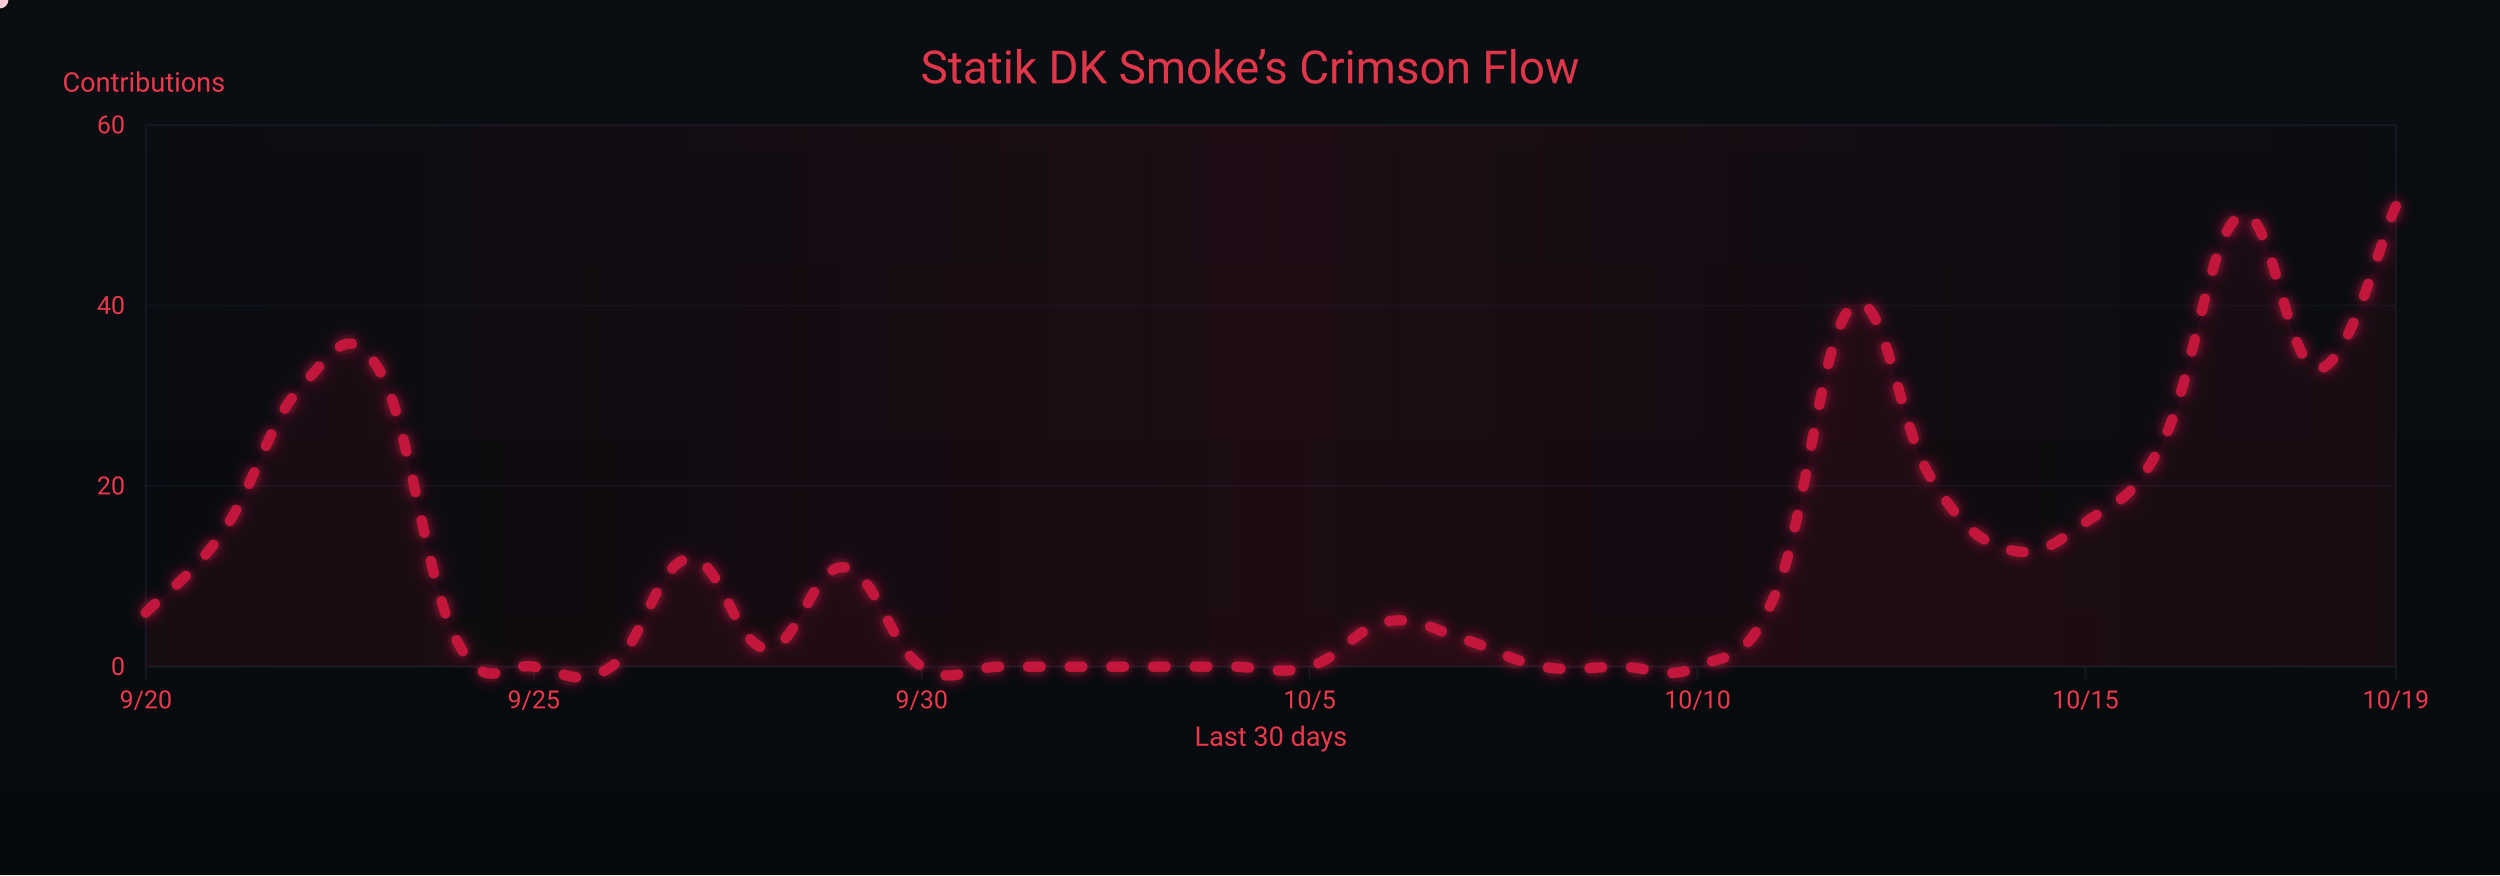
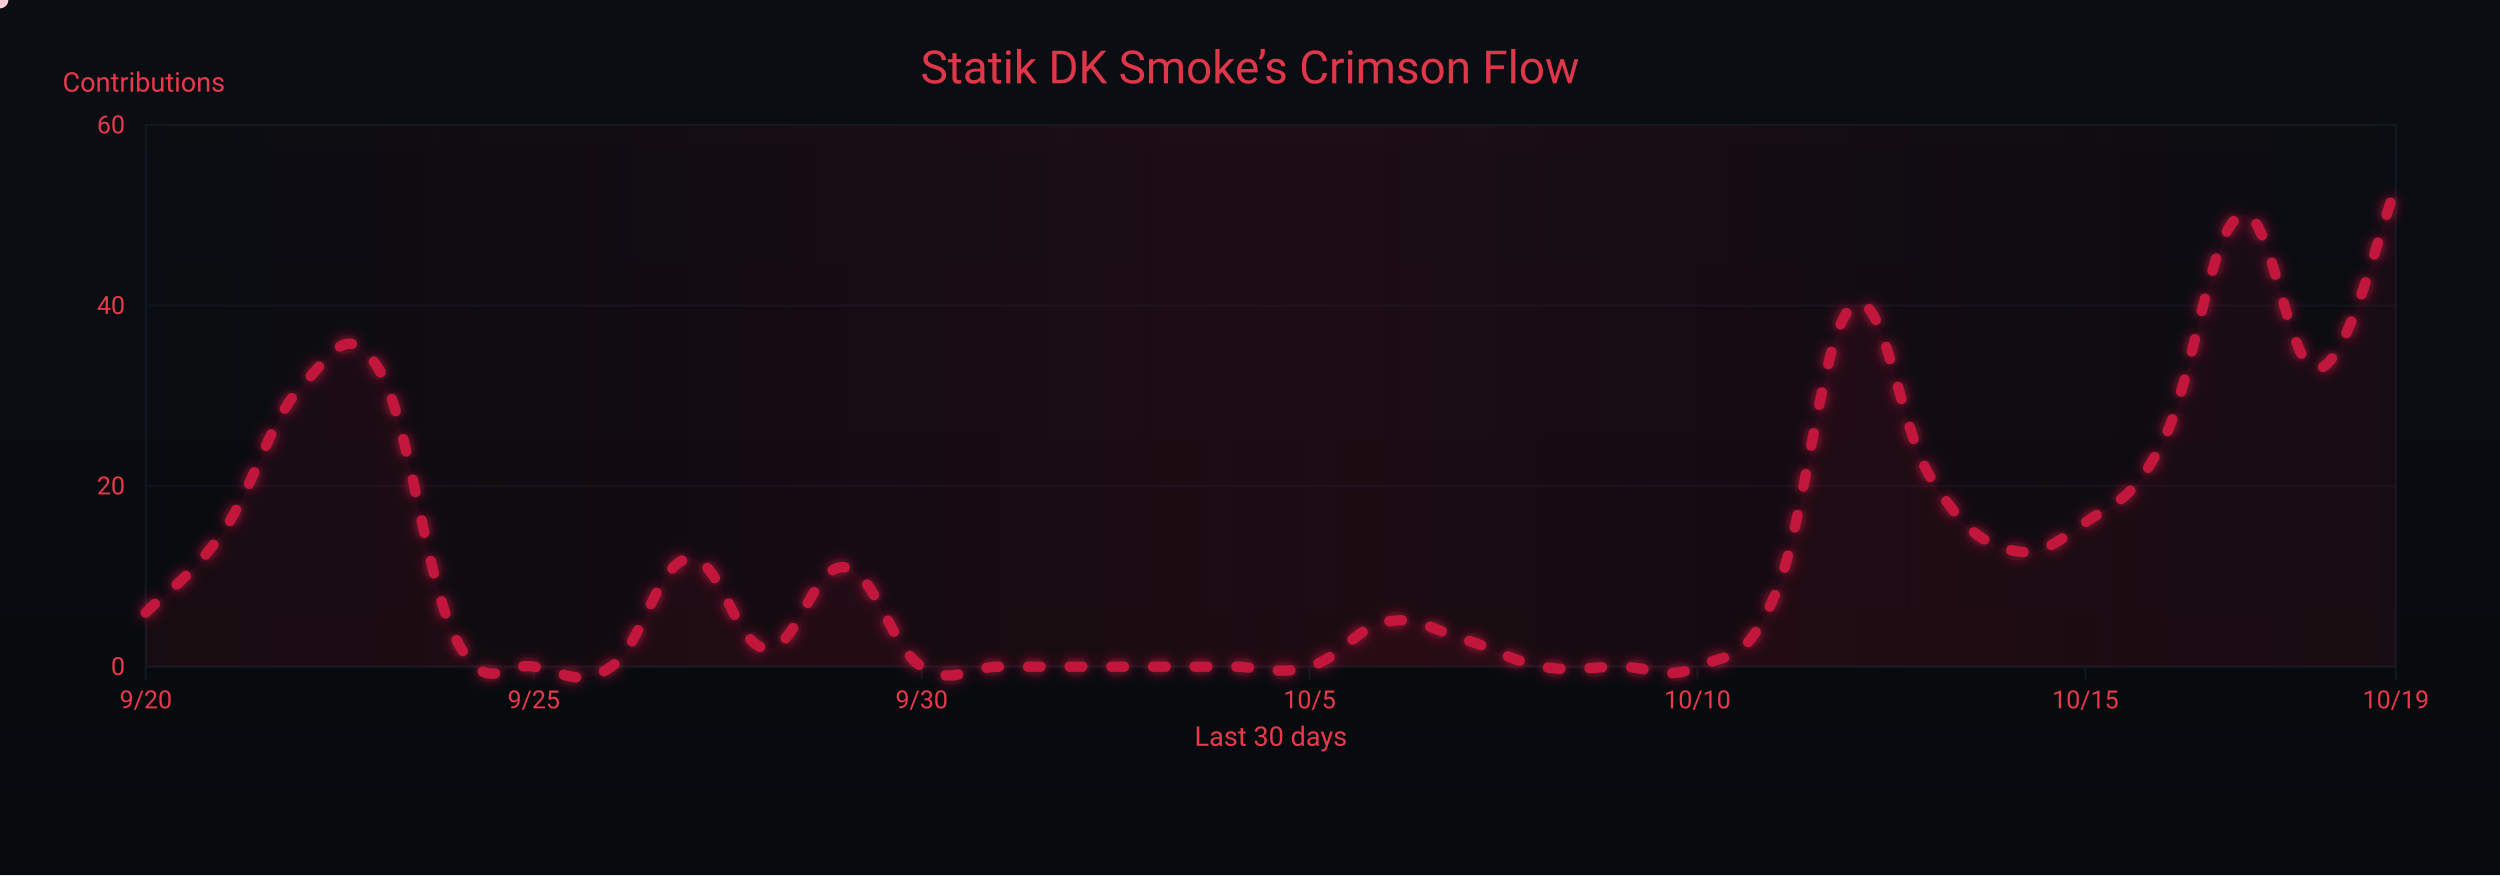
<svg xmlns="http://www.w3.org/2000/svg" width="1200" height="420" viewBox="0 0 1200 420" role="img" aria-label="Crimson Flow Graph">
  <defs>
    <linearGradient id="bgGrad" x1="0" y1="0" x2="0" y2="1">
      <stop offset="0%" stop-color="#0a0d12" />
      <stop offset="100%" stop-color="#070a0d" />
    </linearGradient>
    <filter id="glow">
      <feGaussianBlur stdDeviation="3" result="b1" />
      <feMerge>
        <feMergeNode in="b1" />
        <feMergeNode in="SourceGraphic" />
      </feMerge>
    </filter>
    <linearGradient id="sheen" x1="0" y1="0" x2="1" y2="0">
      <stop offset="0%" stop-color="#9b0e2a" stop-opacity="0" />
      <stop offset="50%" stop-color="#9b0e2a" stop-opacity=".14" />
      <stop offset="100%" stop-color="#9b0e2a" stop-opacity="0" />
      <animateTransform attributeName="gradientTransform" type="translate" from="-1 0" to="1 0" dur="9s" repeatCount="indefinite" />
    </linearGradient>
  </defs>
  <rect width="1200" height="420" fill="url(#bgGrad)" />
  <rect x="70" y="60" width="1080" height="260" fill="none" stroke="#121821" stroke-width="1" />
  <g font-family="ui-sans-serif,system-ui,-apple-system,Segoe UI,Roboto,Ubuntu,Arial" font-size="12">
    <path d="M70,320.0 H1150" stroke="#121821" stroke-width="1" opacity="0.6" />
    <text x="60" y="324.0" text-anchor="end" fill="#ea384c">0</text>
    <path d="M70,233.3 H1150" stroke="#121821" stroke-width="1" opacity="0.6" />
    <text x="60" y="237.3" text-anchor="end" fill="#ea384c">20</text>
    <path d="M70,146.7 H1150" stroke="#121821" stroke-width="1" opacity="0.6" />
    <text x="60" y="150.7" text-anchor="end" fill="#ea384c">40</text>
    <path d="M70,60.0 H1150" stroke="#121821" stroke-width="1" opacity="0.6" />
    <text x="60" y="64.0" text-anchor="end" fill="#ea384c">60</text>
    <text x="30" y="44" fill="#ea384c" font-size="13">Contributions</text>
  </g>
  <g font-family="ui-sans-serif,system-ui,-apple-system,Segoe UI,Roboto,Ubuntu,Arial" font-size="12">
    <path d="M70.0,320 V326" stroke="#121821" stroke-width="1" />
    <text x="70.0" y="340" text-anchor="middle" fill="#ea384c">9/20</text>
    <path d="M256.2,320 V326" stroke="#121821" stroke-width="1" />
    <text x="256.2" y="340" text-anchor="middle" fill="#ea384c">9/25</text>
    <path d="M442.4,320 V326" stroke="#121821" stroke-width="1" />
    <text x="442.4" y="340" text-anchor="middle" fill="#ea384c">9/30</text>
    <path d="M628.6,320 V326" stroke="#121821" stroke-width="1" />
    <text x="628.6" y="340" text-anchor="middle" fill="#ea384c">10/5</text>
    <path d="M814.8,320 V326" stroke="#121821" stroke-width="1" />
    <text x="814.8" y="340" text-anchor="middle" fill="#ea384c">10/10</text>
    <path d="M1001.0,320 V326" stroke="#121821" stroke-width="1" />
    <text x="1001.0" y="340" text-anchor="middle" fill="#ea384c">10/15</text>
    <path d="M1150.0,320 V326" stroke="#121821" stroke-width="1" />
    <text x="1150.0" y="340" text-anchor="middle" fill="#ea384c">10/19</text>
    <text x="610" y="358" text-anchor="middle" fill="#ea384c" font-size="13">Last 30 days</text>
  </g>
  <rect x="70" y="60" width="1080" height="260" fill="url(#sheen)" />
  <text x="600" y="40" text-anchor="middle" font-family="ui-sans-serif,system-ui,-apple-system,Segoe UI,Roboto,Ubuntu,Arial" font-size="22" fill="#ea384c" opacity=".95">Statik DK Smoke’s Crimson Flow</text>
-   <path d="M70.0,294.0 C77.4,286.2 92.3,276.7 107.2,255.0 C122.1,233.3 129.6,201.3 144.5,185.7 C159.4,170.1 166.8,152.7 181.7,177.0 C196.6,201.3 204.1,278.4 219.0,307.0 C233.9,335.6 241.3,317.4 256.2,320.0 C271.1,322.6 278.6,330.4 293.4,320.0 C308.3,309.6 315.8,269.7 330.7,268.0 C345.6,266.3 353.0,310.5 367.9,311.3 C382.8,312.2 390.3,270.6 405.2,272.3 C420.1,274.1 427.5,310.5 442.4,320.0 C457.3,329.5 464.8,320.0 479.7,320.0 C494.6,320.0 502.0,320.0 516.9,320.0 C531.8,320.0 539.2,320.0 554.1,320.0 C569.0,320.0 576.5,320.0 591.4,320.0 C606.3,320.0 613.7,324.3 628.6,320.0 C643.5,315.7 651.0,300.9 665.9,298.3 C680.8,295.7 688.2,302.7 703.1,307.0 C718.0,311.3 725.4,317.4 740.3,320.0 C755.2,322.6 762.7,320.0 777.6,320.0 C792.5,320.0 799.9,326.9 814.8,320.0 C829.7,313.1 837.2,320.0 852.1,285.3 C867.0,250.7 874.4,157.9 889.3,146.7 C904.2,135.4 911.7,205.6 926.6,229.0 C941.4,252.4 948.9,259.3 963.8,263.7 C978.7,268.0 986.1,261.1 1001.0,250.7 C1015.9,240.3 1023.4,241.1 1038.3,211.7 C1053.2,182.2 1060.6,110.3 1075.5,103.3 C1090.4,96.4 1097.9,177.9 1112.8,177.0 C1127.7,176.1 1142.6,114.6 1150.0,99.0 L 1150,320 L 70,320 Z" fill="#7a0f26" opacity=".13">
+   <path d="M70.0,294.0 C77.4,286.2 92.3,276.7 107.2,255.0 C122.1,233.3 129.6,201.3 144.5,185.7 C159.4,170.1 166.8,152.7 181.7,177.0 C196.6,201.3 204.1,278.4 219.0,307.0 C233.9,335.6 241.3,317.4 256.2,320.0 C271.1,322.6 278.6,330.4 293.4,320.0 C308.3,309.6 315.8,269.7 330.7,268.0 C345.6,266.3 353.0,310.5 367.9,311.3 C382.8,312.2 390.3,270.6 405.2,272.3 C420.1,274.1 427.5,310.5 442.4,320.0 C457.3,329.5 464.8,320.0 479.7,320.0 C494.6,320.0 502.0,320.0 516.9,320.0 C531.8,320.0 539.2,320.0 554.1,320.0 C569.0,320.0 576.5,320.0 591.4,320.0 C606.3,320.0 613.7,324.3 628.6,320.0 C643.5,315.7 651.0,300.9 665.9,298.3 C680.8,295.7 688.2,302.7 703.1,307.0 C718.0,311.3 725.4,317.4 740.3,320.0 C755.2,322.6 762.7,320.0 777.6,320.0 C792.5,320.0 799.9,326.9 814.8,320.0 C829.7,313.1 837.2,320.0 852.1,285.3 C867.0,250.7 874.4,157.9 889.3,146.7 C904.2,135.4 911.7,205.6 926.6,229.0 C941.4,252.4 948.9,259.3 963.8,263.7 C978.7,268.0 986.1,261.1 1001.0,250.7 C1015.9,240.3 1023.4,241.1 1038.3,211.7 C1053.2,182.2 1060.6,110.3 1075.5,103.3 C1090.4,96.4 1097.9,179.6 1112.8,177.0 C1127.7,174.4 1142.6,107.7 1150.0,90.3 L 1150,320 L 70,320 Z" fill="#7a0f26" opacity=".13">
    <animate attributeName="opacity" values=".10;.17;.10" dur="6s" repeatCount="indefinite" />
  </path>
-   <path id="curve" d="M70.0,294.0 C77.4,286.2 92.3,276.7 107.2,255.0 C122.1,233.3 129.6,201.3 144.5,185.7 C159.4,170.1 166.8,152.7 181.7,177.0 C196.6,201.3 204.1,278.4 219.0,307.0 C233.9,335.6 241.3,317.4 256.2,320.0 C271.1,322.6 278.6,330.4 293.4,320.0 C308.3,309.6 315.8,269.7 330.7,268.0 C345.6,266.3 353.0,310.5 367.9,311.3 C382.8,312.2 390.3,270.6 405.2,272.3 C420.1,274.1 427.5,310.5 442.4,320.0 C457.3,329.5 464.8,320.0 479.7,320.0 C494.6,320.0 502.0,320.0 516.9,320.0 C531.8,320.0 539.2,320.0 554.1,320.0 C569.0,320.0 576.5,320.0 591.4,320.0 C606.3,320.0 613.7,324.3 628.6,320.0 C643.5,315.7 651.0,300.9 665.9,298.3 C680.8,295.7 688.2,302.7 703.1,307.0 C718.0,311.3 725.4,317.4 740.3,320.0 C755.2,322.6 762.7,320.0 777.6,320.0 C792.5,320.0 799.9,326.9 814.8,320.0 C829.7,313.1 837.2,320.0 852.1,285.3 C867.0,250.7 874.4,157.9 889.3,146.7 C904.2,135.4 911.7,205.6 926.6,229.0 C941.4,252.4 948.9,259.3 963.8,263.7 C978.7,268.0 986.1,261.1 1001.0,250.7 C1015.9,240.3 1023.4,241.1 1038.3,211.7 C1053.2,182.2 1060.6,110.3 1075.5,103.3 C1090.4,96.4 1097.9,177.9 1112.8,177.0 C1127.7,176.1 1142.6,114.6 1150.0,99.0" fill="none" stroke="#c3193d" stroke-width="5" stroke-linecap="round" stroke-linejoin="round" stroke-dasharray="6 14" filter="url(#glow)">
+   <path id="curve" d="M70.0,294.0 C77.4,286.2 92.3,276.7 107.2,255.0 C122.1,233.3 129.6,201.3 144.5,185.7 C159.4,170.1 166.8,152.7 181.7,177.0 C196.6,201.3 204.1,278.4 219.0,307.0 C233.9,335.6 241.3,317.4 256.2,320.0 C271.1,322.6 278.6,330.4 293.4,320.0 C308.3,309.6 315.8,269.7 330.7,268.0 C345.6,266.3 353.0,310.5 367.9,311.3 C382.8,312.2 390.3,270.6 405.2,272.3 C420.1,274.1 427.5,310.5 442.4,320.0 C457.3,329.5 464.8,320.0 479.7,320.0 C494.6,320.0 502.0,320.0 516.9,320.0 C531.8,320.0 539.2,320.0 554.1,320.0 C569.0,320.0 576.5,320.0 591.4,320.0 C606.3,320.0 613.7,324.3 628.6,320.0 C643.5,315.7 651.0,300.9 665.9,298.3 C680.8,295.7 688.2,302.7 703.1,307.0 C718.0,311.3 725.4,317.4 740.3,320.0 C755.2,322.6 762.7,320.0 777.6,320.0 C792.5,320.0 799.9,326.9 814.8,320.0 C829.7,313.1 837.2,320.0 852.1,285.3 C867.0,250.7 874.4,157.9 889.3,146.7 C904.2,135.4 911.7,205.6 926.6,229.0 C941.4,252.4 948.9,259.3 963.8,263.7 C978.7,268.0 986.1,261.1 1001.0,250.7 C1015.9,240.3 1023.4,241.1 1038.3,211.7 C1053.2,182.2 1060.6,110.3 1075.5,103.3 C1090.4,96.4 1097.9,179.6 1112.8,177.0 C1127.7,174.4 1142.6,107.7 1150.0,90.3" fill="none" stroke="#c3193d" stroke-width="5" stroke-linecap="round" stroke-linejoin="round" stroke-dasharray="6 14" filter="url(#glow)">
    <animate attributeName="stroke-dashoffset" values="0;-220" dur="4.8s" repeatCount="indefinite" />
  </path>
  <g fill="#ffd1db">
    <circle r="4">
      <animateMotion dur="7s" rotate="auto" repeatCount="indefinite">
        <mpath href="#curve" />
      </animateMotion>
      <animate attributeName="opacity" values="1;.3;1" dur="2.2s" repeatCount="indefinite" />
    </circle>
    <circle r="3" fill="#ffffff">
      <animateMotion dur="8.2s" begin="1s" rotate="auto" repeatCount="indefinite">
        <mpath href="#curve" />
      </animateMotion>
      <animate attributeName="opacity" values=".7;.2;.7" dur="2.4s" repeatCount="indefinite" />
    </circle>
    <circle r="3" fill="#ffc7d3">
      <animateMotion dur="6s" begin="2s" rotate="auto" repeatCount="indefinite">
        <mpath href="#curve" />
      </animateMotion>
      <animate attributeName="opacity" values=".8;.3;.8" dur="2s" repeatCount="indefinite" />
    </circle>
  </g>
</svg>
